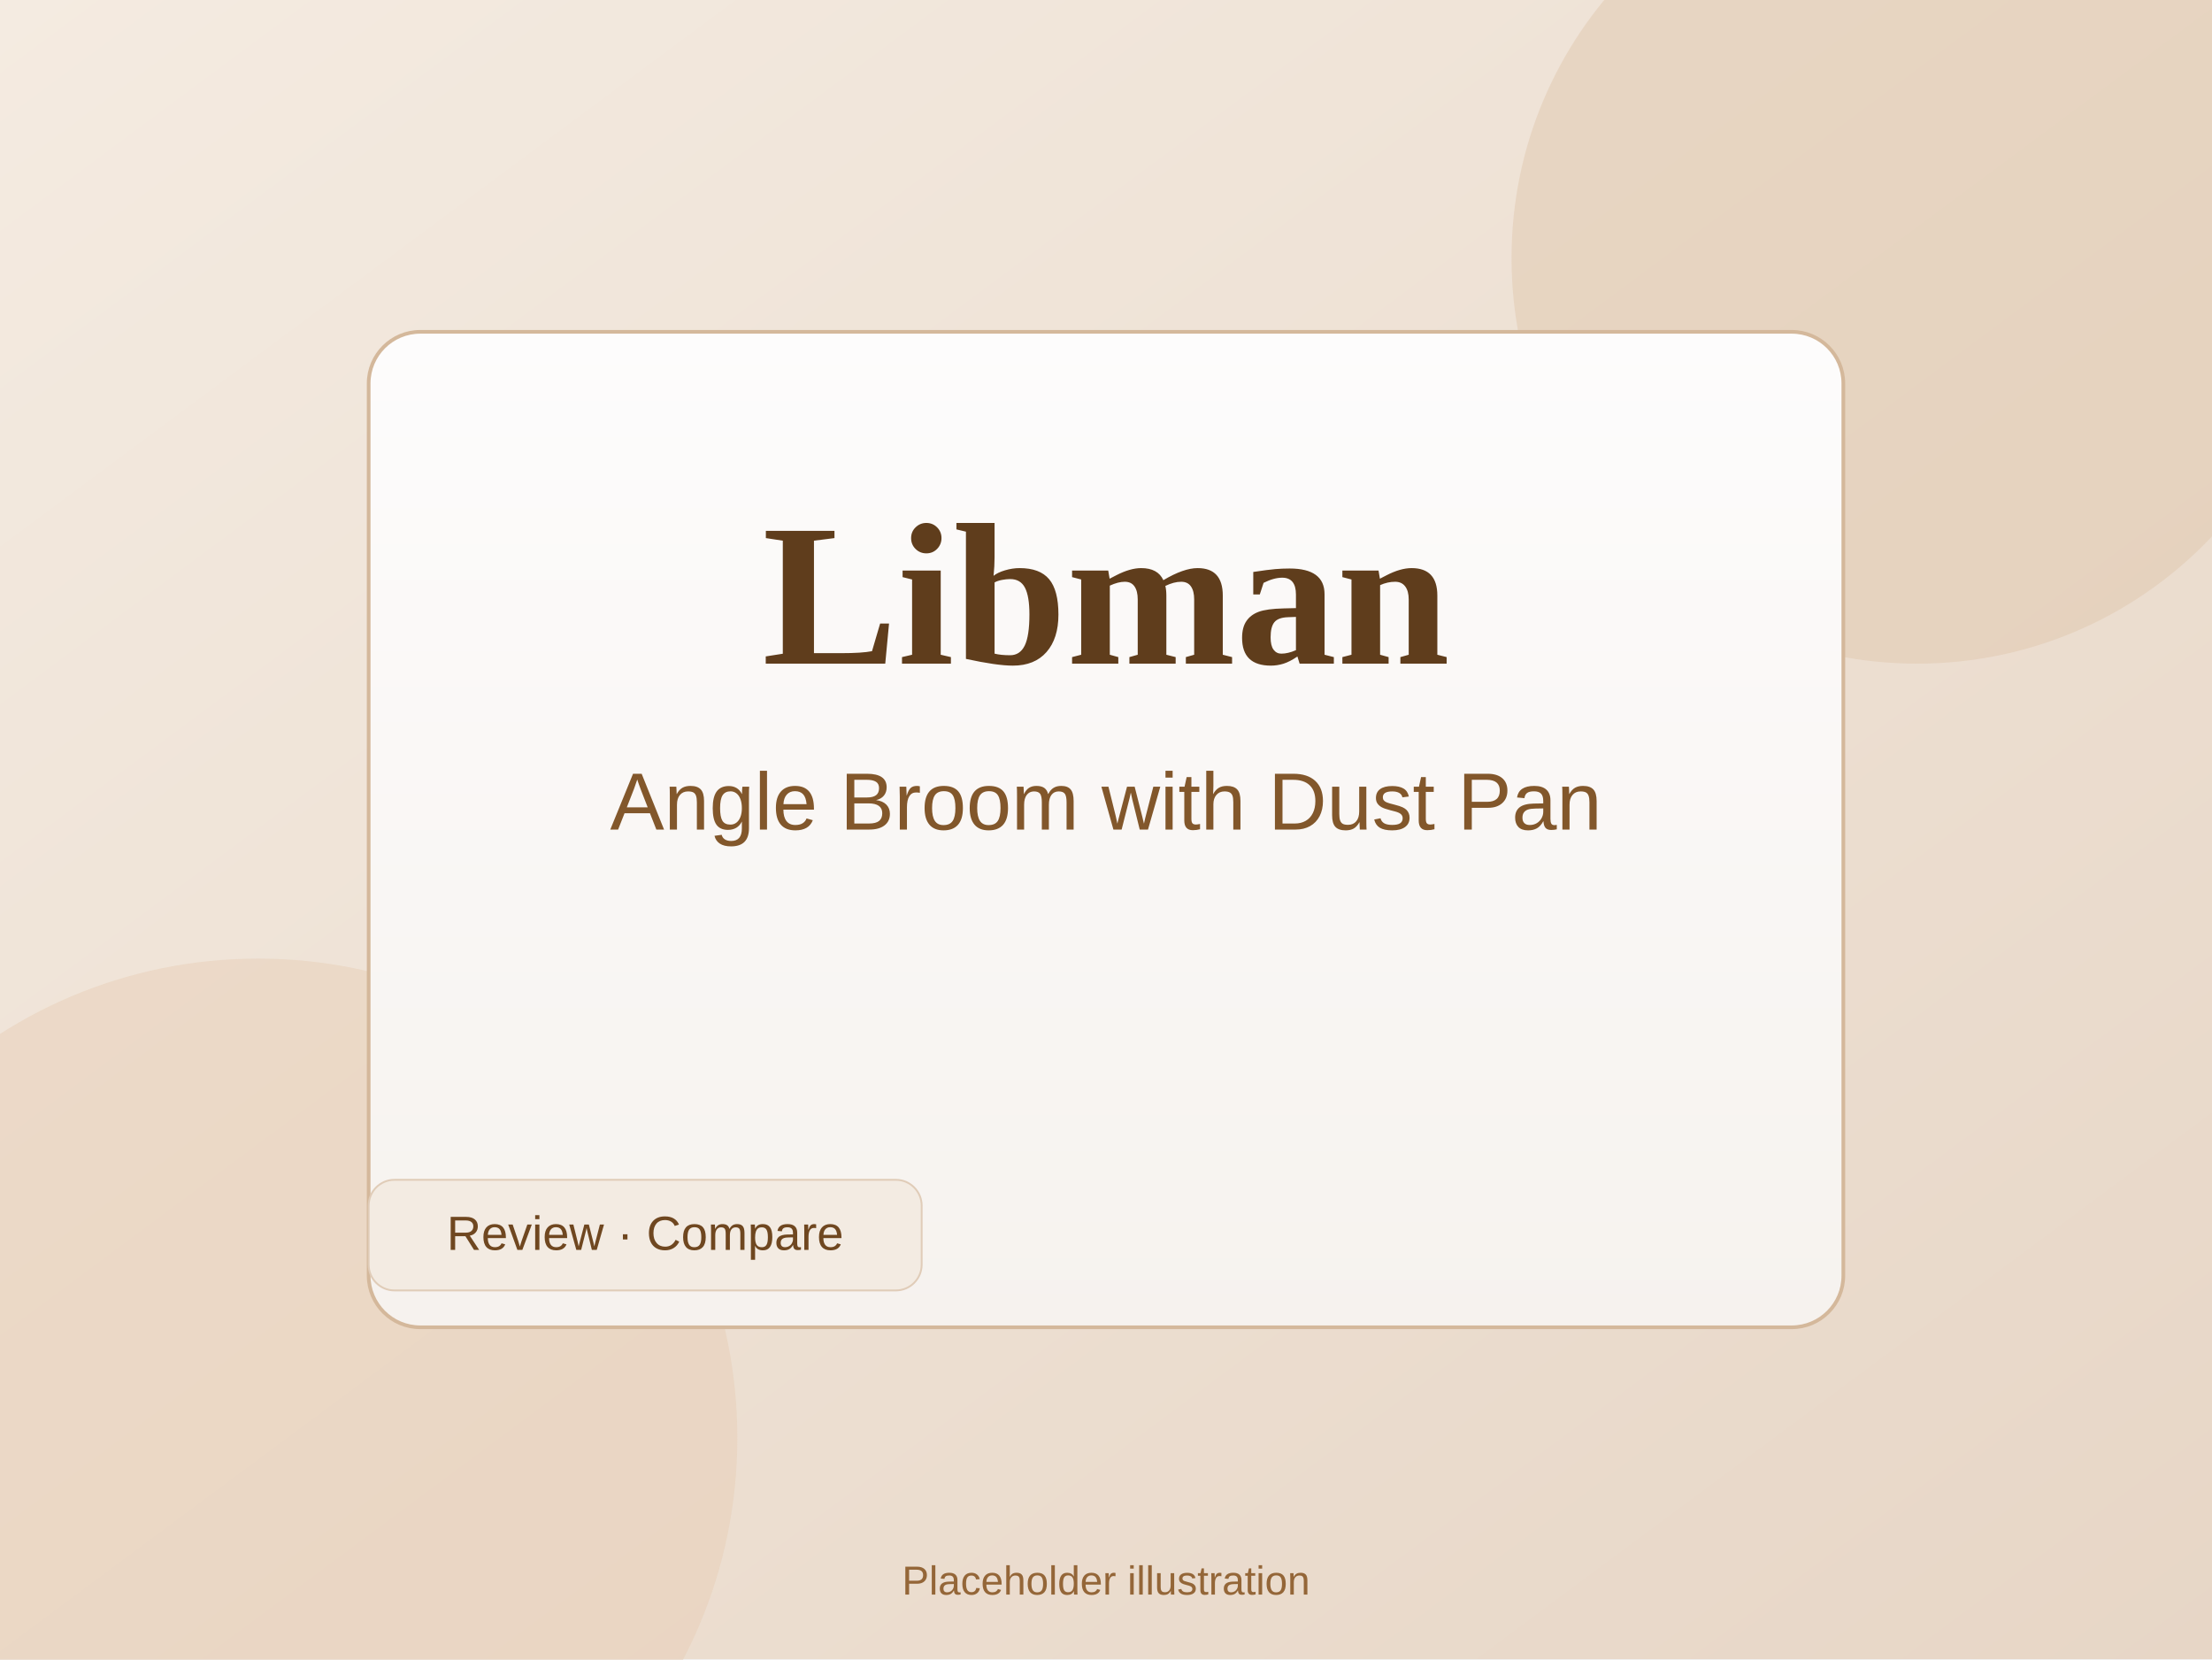
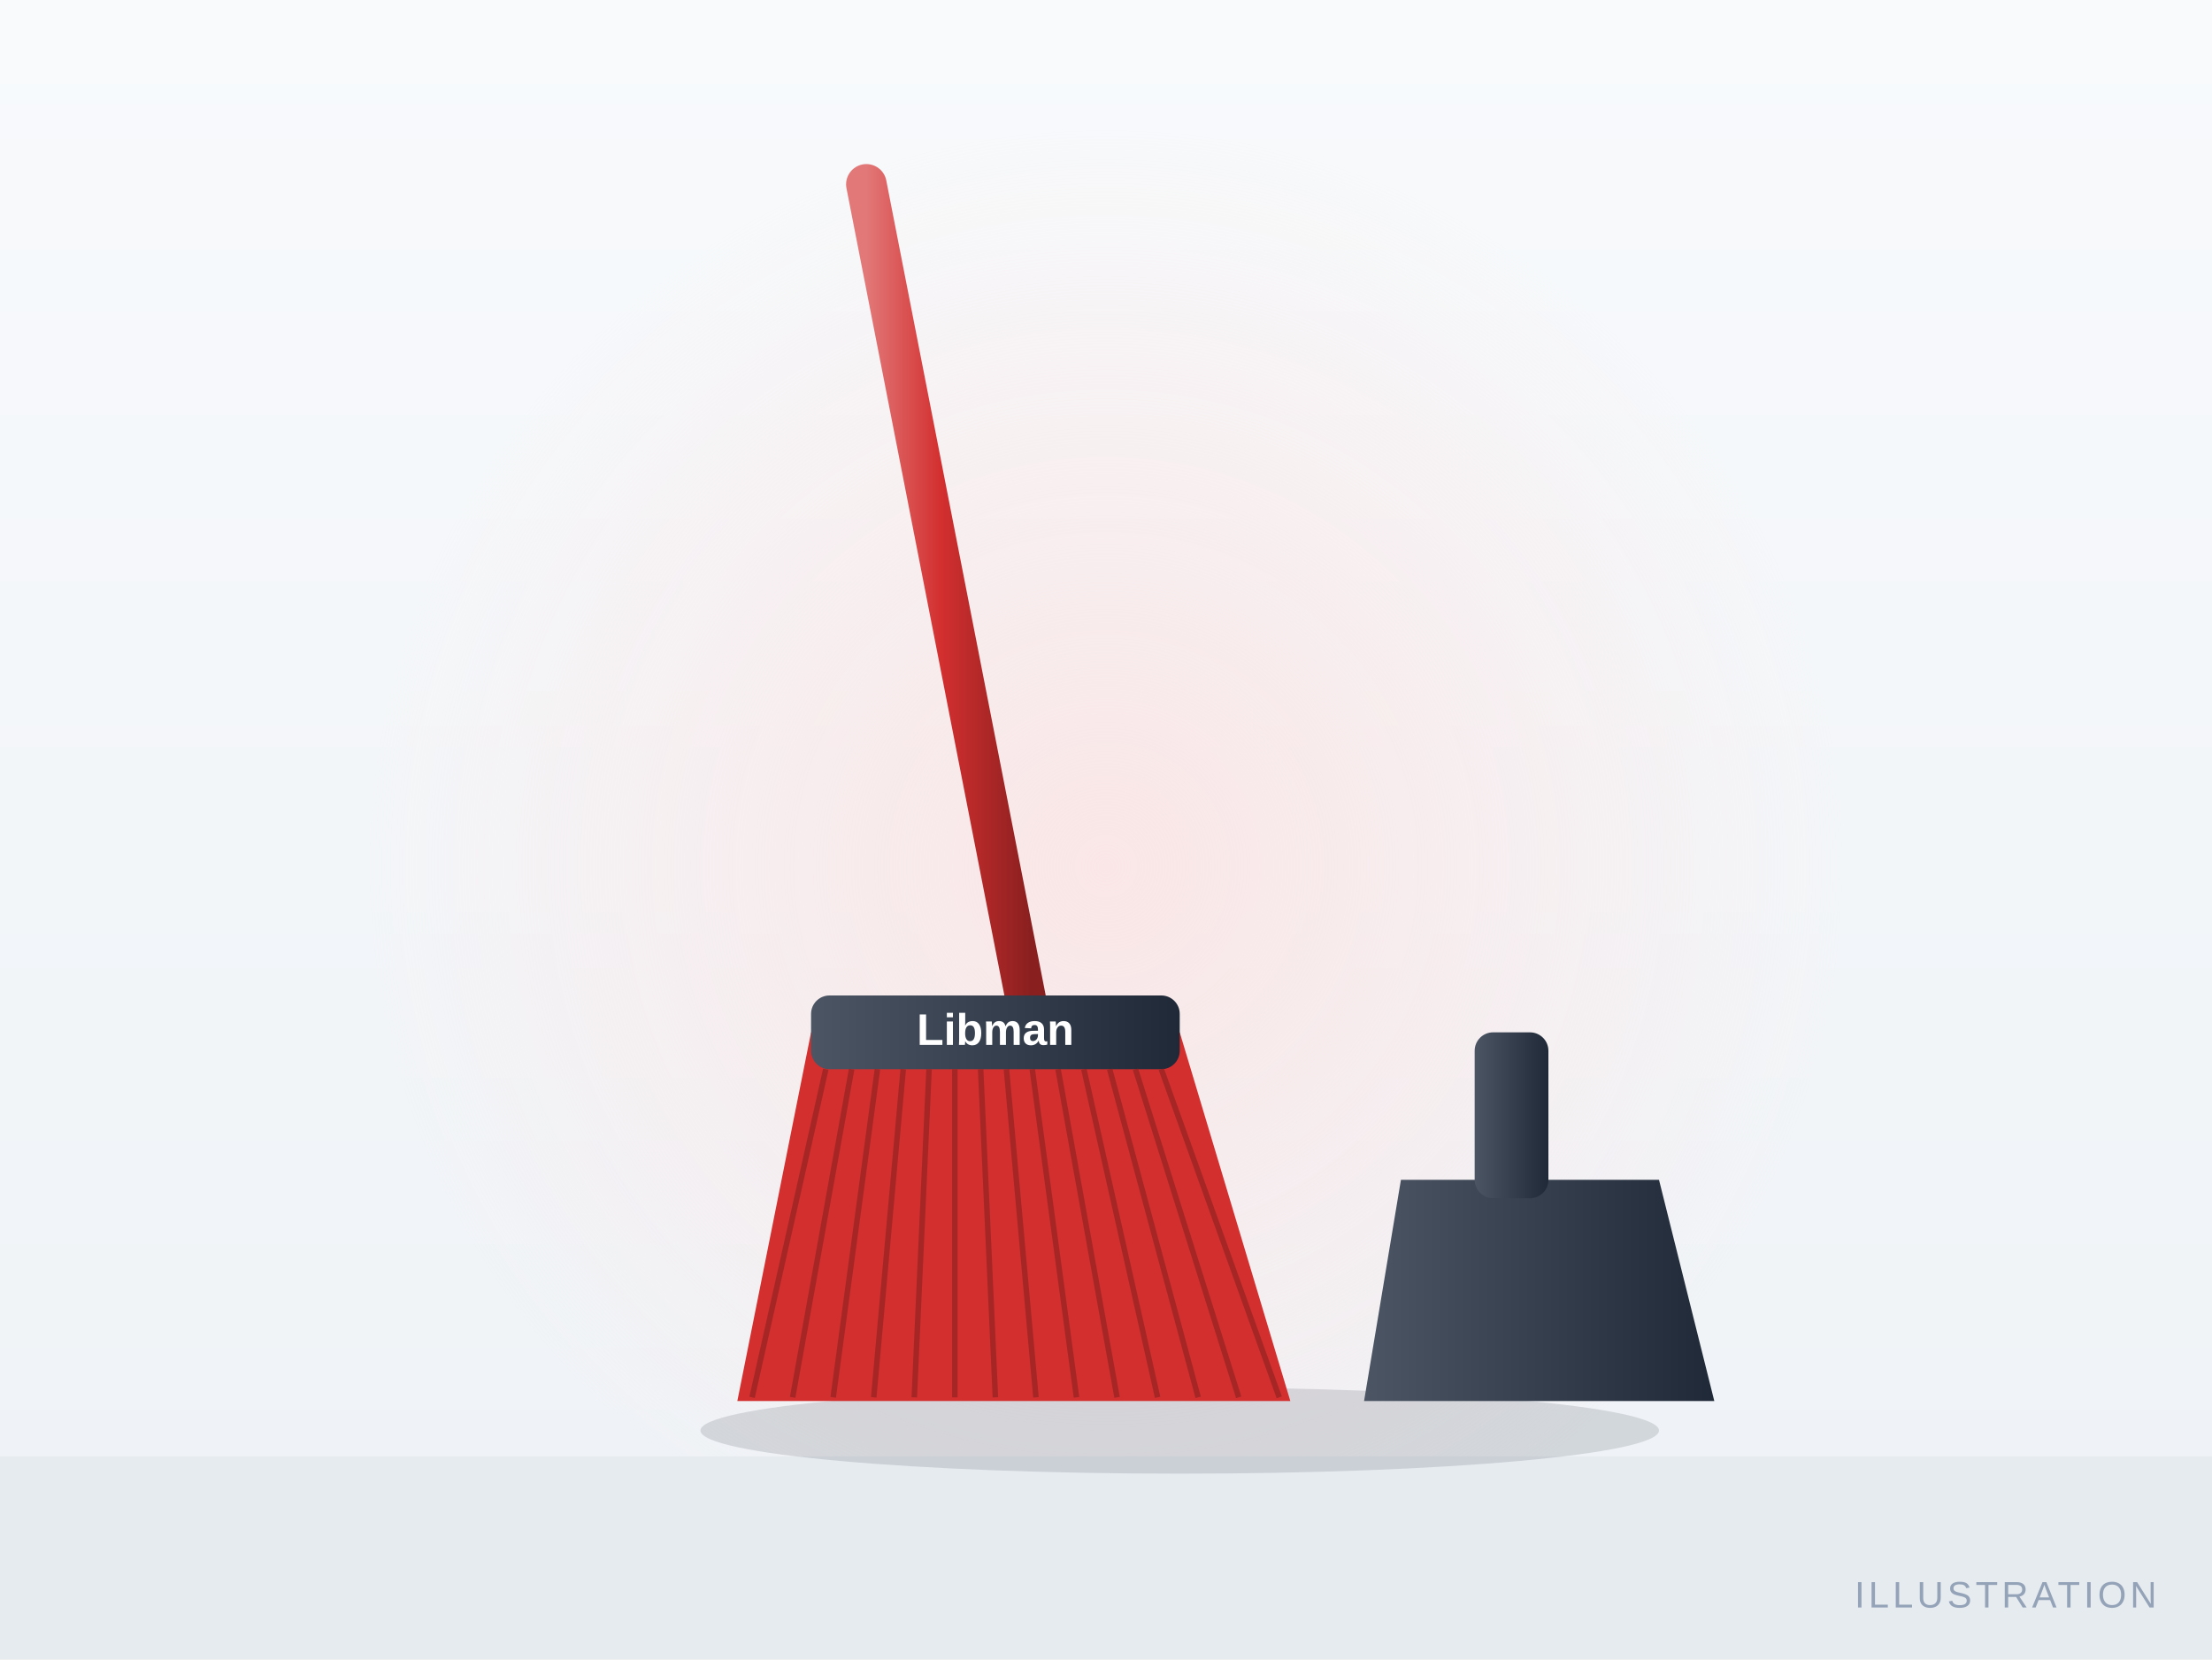
- <svg xmlns="http://www.w3.org/2000/svg" width="1200" height="900" viewBox="0 0 1200 900" role="img" aria-label="Libman Angle Broom — placeholder image">
+ <svg xmlns="http://www.w3.org/2000/svg" width="1200" height="900" viewBox="0 0 1200 900" role="img" aria-label="Illustration of the Libman Angle Broom with Dust Pan">
  <defs>
-     <linearGradient id="bg" x1="0" y1="0" x2="1" y2="1">
-       <stop offset="0" stop-color="hsl(30, 45%, 92%)" />
-       <stop offset="1" stop-color="hsl(30, 40%, 84%)" />
+     <linearGradient id="g-bg" x1="0" y1="0" x2="0" y2="1">
+       <stop offset="0" stop-color="#f8fafc" />
+       <stop offset="1" stop-color="#eef2f6" />
    </linearGradient>
-     <linearGradient id="card" x1="0" y1="0" x2="0" y2="1">
-       <stop offset="0" stop-color="hsl(30, 35%, 99%)" />
-       <stop offset="1" stop-color="hsl(30, 30%, 95%)" />
+     <radialGradient id="g-halo" cx="0.5" cy="0.5" r="0.5">
+       <stop offset="0" stop-color="#fae6e6" />
+       <stop offset="1" stop-color="#fae6e6" stop-opacity="0" />
+     </radialGradient>
+     <linearGradient id="g-body" x1="0" y1="0" x2="1" y2="0">
+       <stop offset="0" stop-color="#e27878" />
+       <stop offset="0.45" stop-color="#d32f2f" />
+       <stop offset="1" stop-color="#891f1f" />
+     </linearGradient>
+     <linearGradient id="g-plastic" x1="0" y1="0" x2="1" y2="0">
+       <stop offset="0" stop-color="#fbfbfc" />
+       <stop offset="0.5" stop-color="#eceef1" />
+       <stop offset="1" stop-color="#c9ced6" />
+     </linearGradient>
+     <linearGradient id="g-dark" x1="0" y1="0" x2="1" y2="0">
+       <stop offset="0" stop-color="#4b5563" />
+       <stop offset="1" stop-color="#1f2937" />
+     </linearGradient>
+     <linearGradient id="g-metal" x1="0" y1="0" x2="1" y2="0">
+       <stop offset="0" stop-color="#f3f4f6" />
+       <stop offset="0.5" stop-color="#a7adb7" />
+       <stop offset="1" stop-color="#d7dbe0" />
+     </linearGradient>
+     <linearGradient id="g-clear" x1="0" y1="0" x2="1" y2="0">
+       <stop offset="0" stop-color="#ffffff" stop-opacity="0.85" />
+       <stop offset="1" stop-color="#fae6e6" stop-opacity="0.55" />
+     </linearGradient>
+     <linearGradient id="g-water" x1="0" y1="0" x2="0" y2="1">
+       <stop offset="0" stop-color="#7cc4ec" stop-opacity="0.75" />
+       <stop offset="1" stop-color="#2f8fcf" stop-opacity="0.85" />
+     </linearGradient>
+     <linearGradient id="g-shine" x1="0" y1="0" x2="1" y2="0">
+       <stop offset="0" stop-color="#ffffff" stop-opacity="0" />
+       <stop offset="0.5" stop-color="#ffffff" stop-opacity="0.35" />
+       <stop offset="1" stop-color="#ffffff" stop-opacity="0" />
    </linearGradient>
  </defs>
-   <rect width="1200" height="900" fill="url(#bg)" />
-   <circle cx="1040" cy="140" r="220" fill="hsl(30, 45%, 78%)" opacity="0.5" />
-   <circle cx="140" cy="780" r="260" fill="hsl(30, 50%, 80%)" opacity="0.45" />
-   <rect x="200" y="180" rx="28" width="800" height="540" fill="url(#card)" stroke="hsl(30, 40%, 72%)" stroke-width="2" />
-   <text x="600" y="360" text-anchor="middle" font-family="Georgia, 'Times New Roman', serif" font-size="110" font-weight="700" fill="hsl(30, 55%, 24%)">Libman</text>
-   <text x="600" y="450" text-anchor="middle" font-family="Arial, Helvetica, sans-serif" font-size="44" fill="hsl(30, 50%, 34%)">Angle Broom with Dust Pan</text>
-   <rect x="200" y="640" rx="14" width="300" height="60" fill="hsl(30, 42%, 92%)" stroke="hsl(30, 40%, 80%)" />
-   <text x="350" y="678" text-anchor="middle" font-family="Arial, Helvetica, sans-serif" font-size="26" fill="hsl(30, 55%, 28%)">Review · Compare</text>
-   <text x="600" y="865" text-anchor="middle" font-family="Arial, Helvetica, sans-serif" font-size="22" fill="hsl(30, 45%, 40%)">Placeholder illustration</text>
+   <rect width="1200" height="900" fill="url(#g-bg)" />
+   <circle cx="600" cy="470" r="400" fill="url(#g-halo)" />
+   <rect x="0" y="790" width="1200" height="110" fill="#e6ebf0" />
+   <g transform="translate(600 770) scale(1) translate(-600 -770)">
+     <ellipse cx="640" cy="776" rx="260" ry="23.4" fill="#0f172a" opacity="0.13" />
+     <path d="M560 560 L470 100" stroke="url(#g-body)" stroke-width="22" stroke-linecap="round" />
+     <path d="M440 560 L640 560 L700 760 L400 760 Z" fill="#d32f2f" />
+     <rect x="440" y="540" width="200" height="40" rx="10" fill="url(#g-dark)" />
+     <line x1="448" y1="580" x2="408" y2="758" stroke="#891f1f" stroke-width="3" opacity="0.6" />
+     <line x1="462" y1="580" x2="430" y2="758" stroke="#891f1f" stroke-width="3" opacity="0.6" />
+     <line x1="476" y1="580" x2="452" y2="758" stroke="#891f1f" stroke-width="3" opacity="0.6" />
+     <line x1="490" y1="580" x2="474" y2="758" stroke="#891f1f" stroke-width="3" opacity="0.6" />
+     <line x1="504" y1="580" x2="496" y2="758" stroke="#891f1f" stroke-width="3" opacity="0.6" />
+     <line x1="518" y1="580" x2="518" y2="758" stroke="#891f1f" stroke-width="3" opacity="0.6" />
+     <line x1="532" y1="580" x2="540" y2="758" stroke="#891f1f" stroke-width="3" opacity="0.6" />
+     <line x1="546" y1="580" x2="562" y2="758" stroke="#891f1f" stroke-width="3" opacity="0.6" />
+     <line x1="560" y1="580" x2="584" y2="758" stroke="#891f1f" stroke-width="3" opacity="0.6" />
+     <line x1="574" y1="580" x2="606" y2="758" stroke="#891f1f" stroke-width="3" opacity="0.6" />
+     <line x1="588" y1="580" x2="628" y2="758" stroke="#891f1f" stroke-width="3" opacity="0.6" />
+     <line x1="602" y1="580" x2="650" y2="758" stroke="#891f1f" stroke-width="3" opacity="0.6" />
+     <line x1="616" y1="580" x2="672" y2="758" stroke="#891f1f" stroke-width="3" opacity="0.6" />
+     <line x1="630" y1="580" x2="694" y2="758" stroke="#891f1f" stroke-width="3" opacity="0.6" />
+     <path d="M740 760 L760 640 L900 640 L930 760 Z" fill="url(#g-dark)" />
+     <rect x="800" y="560" width="40" height="90" rx="10" fill="url(#g-dark)" />
+     <text x="540" y="560" text-anchor="middle" dominant-baseline="middle" font-family="Arial, Helvetica, sans-serif" font-weight="700" font-size="24.0" fill="#ffffff">Libman</text>
+   </g>
+   <text x="1170" y="872" text-anchor="end" font-family="Arial, Helvetica, sans-serif" font-size="20" letter-spacing="2" fill="#94a3b8">ILLUSTRATION</text>
</svg>
